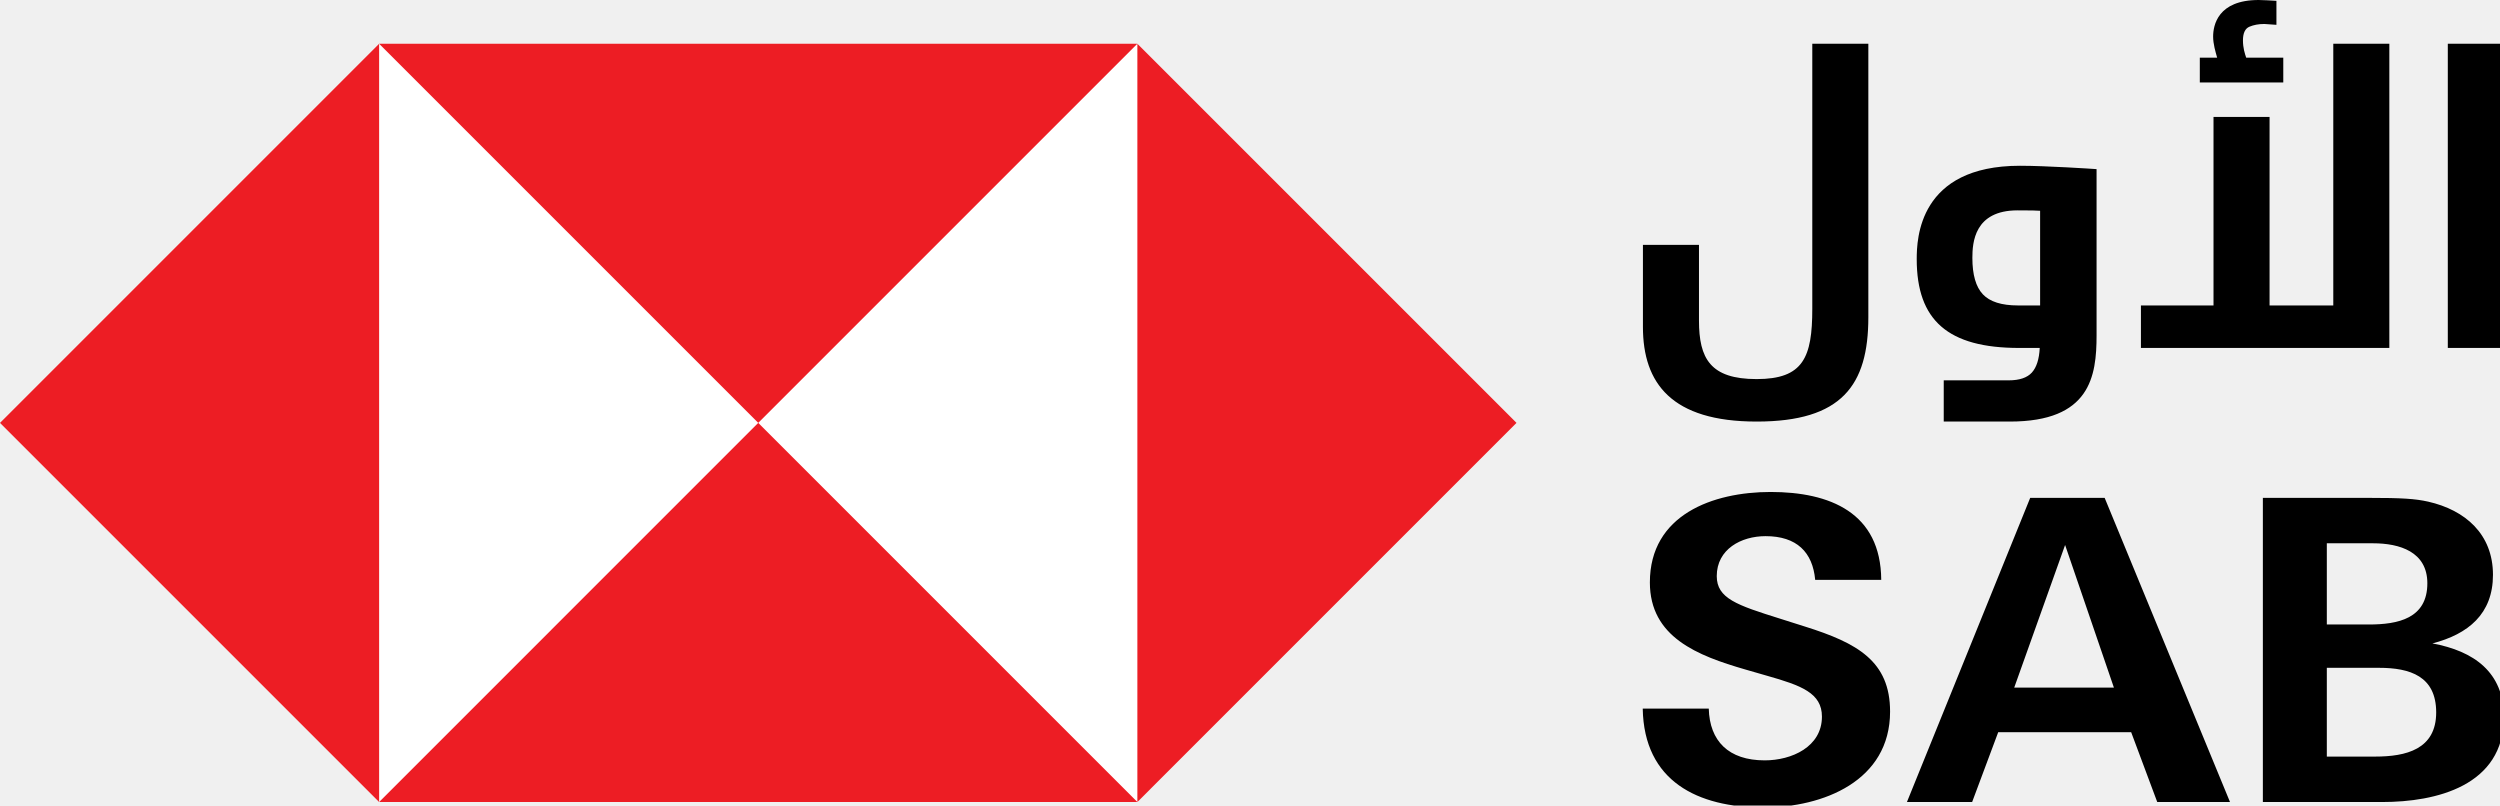
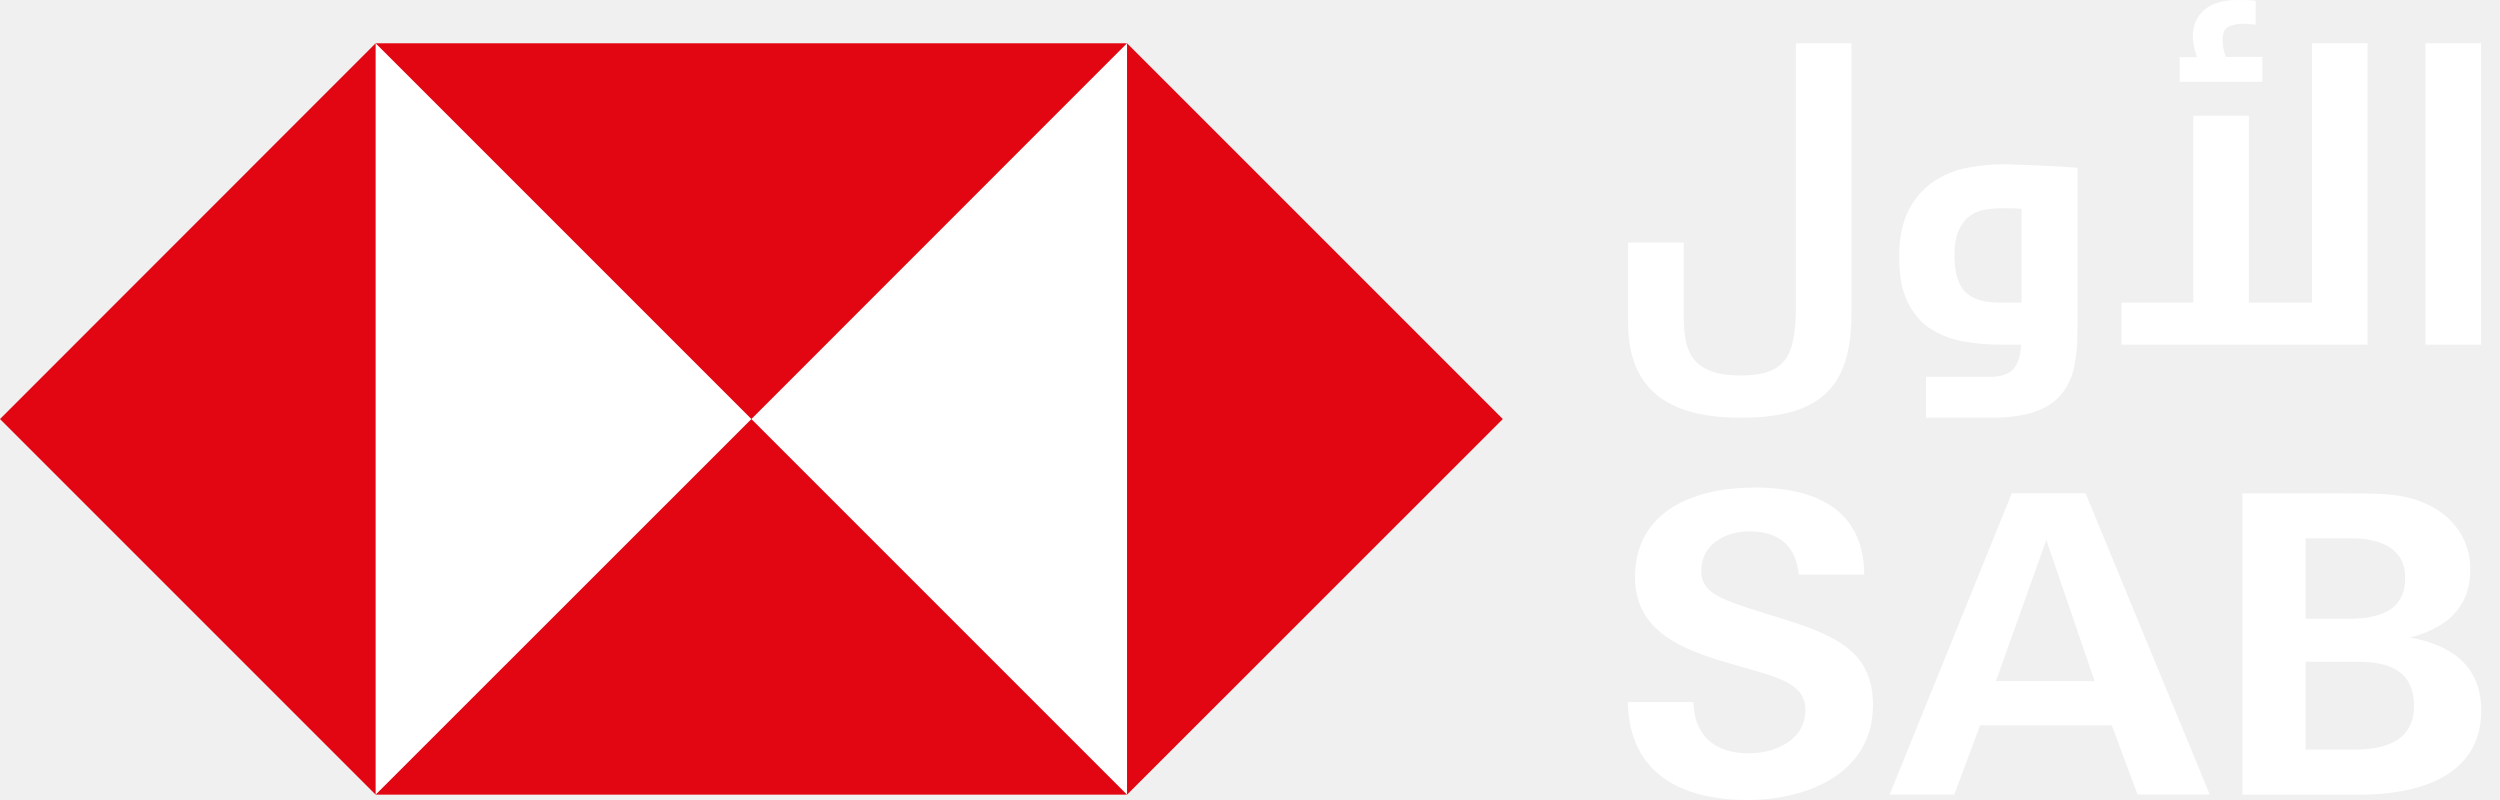
- <svg xmlns="http://www.w3.org/2000/svg" version="1.1" width="136.882" height="44.106" viewBox="0 0 136.882 44.106" id="svg9">
-   <defs id="defs2">
-     <clipPath id="clip_0">
-       <path transform="matrix(1,0,0,-1,0,841.89)" d="M 0,0 H 595.276 V 841.89 H 0 Z" clip-rule="evenodd" id="path1" />
-     </clipPath>
-     <clipPath id="clip_1">
-       <path transform="matrix(0.1,0,0,-0.1,0,841.89)" d="m 2291.97,2686.5 h 1368.82 v 441.059 H 2291.97 Z" id="path2" />
-     </clipPath>
-   </defs>
-   <g clip-path="url(#clip_0)" id="g9" transform="translate(-229.197,-529.1341)">
-     <path transform="matrix(0.1,0,0,-0.1,0,841.89)" d="m 2499.56,2688.43 h 415.16 v 415.16 h -415.16 z" fill="#ffffff" id="path3" />
-     <path transform="matrix(0.1,0,0,-0.1,0,841.89)" d="m 2914.72,2688.43 207.58,207.59 -207.58,207.57" fill="#ed1d24" id="path4" />
-     <path transform="matrix(0.1,0,0,-0.1,0,841.89)" d="m 2499.55,3103.6 207.58,-207.58 207.58,207.58" fill="#ed1d24" id="path5" />
-     <path transform="matrix(0.1,0,0,-0.1,0,841.89)" d="m 2499.55,2688.43 h 415.16 l -207.58,207.59" fill="#ed1d24" id="path6" />
-     <path transform="matrix(0.1,0,0,-0.1,0,841.89)" d="m 2291.97,2896.01 207.58,-207.58 v 415.17" fill="#ed1d24" id="path7" />
-     <g clip-path="url(#clip_1)" id="g8">
-       <path transform="matrix(0.1,0,0,-0.1,0,841.89)" d="m 3257.51,2685.44 c -35.93,0 -65.41,14.28 -66.1,54.13 h 36.16 c 0.46,-17.74 10.82,-28.33 30.63,-28.33 14.74,0 31.33,7.37 31.33,23.95 0,12.9 -11.29,17.05 -29.95,22.34 l -11.98,3.46 c -26.26,7.6 -52.28,17.73 -52.28,47.68 0,37.08 34.55,49.52 66.11,49.52 32.47,0 60.34,-11.29 60.57,-48.14 h -36.16 c -1.38,15.2 -10.13,23.95 -27.18,23.95 -13.36,0 -26.72,-7.14 -26.72,-21.88 0,-12.21 11.06,-15.89 34.55,-23.26 l 13.82,-4.38 c 28.56,-8.98 46.53,-18.89 46.53,-46.52 0,-38.01 -36.63,-52.52 -69.33,-52.52 m 201.33,41.23 h -72.79 l -14.28,-38.24 h -35.7 l 67.49,166.53 h 40.77 l 68.63,-166.53 h -39.84 z m -64.03,24.41 h 54.58 l -26.72,78.08 z m 136.14,103.88 h 57.82 c 18.19,0 25.56,-0.46 32.71,-2.07 20.27,-4.61 35.46,-17.74 35.46,-40.08 0,-21.42 -13.58,-32.47 -33.16,-37.54 22.57,-4.15 39.15,-15.66 39.15,-40.31 0,-37.77 -37.31,-46.53 -66.56,-46.53 h -65.42 z m 58.05,-69.33 c 15.89,0 32.01,3.23 32.01,22.57 0,17.28 -15.2,21.89 -29.71,21.89 h -25.33 v -44.46 z m 3.45,-72.32 c 16.82,0 33.4,3.91 33.4,24.18 0,19.81 -14.28,24.42 -31.32,24.42 h -28.56 v -48.6 z m -400.93,280.18 h 30.69 v -41.47 c 0,-20.72 6.16,-32.02 31.57,-32.02 25.57,0 30.47,11.87 30.47,38.48 v 145.12 h 30.69 v -149.74 c 0,-37.34 -14.6,-57.12 -61.16,-57.12 -46.56,0 -62.26,20.93 -62.26,51.83 z m 200.26,-74.18 c 5.88,0 10.11,1.43 12.69,4.26 2.57,2.85 4.01,7.34 4.31,13.48 h -11.27 c -38.88,0 -56.08,15.03 -56.08,48.61 0,11.06 1.05,51.14 56.53,51.14 14.3,0 39.88,-1.69 41.94,-1.84 v -91 c 0,-22.52 -3.48,-47.22 -47.46,-47.22 h -36.22 v 22.57 z m -19.88,67.04 c 0,-9.22 1.91,-15.86 5.74,-19.93 3.83,-4.07 10.23,-6.1 19.21,-6.1 h 12.14 v 51.83 c -2.65,0.15 -3.85,0.23 -12.36,0.23 -23.7,0 -24.73,-17.7 -24.73,-26.03 m 92.29,-49.3 v 23.27 h 39.74 v 103.2 h 30.69 v -103.2 h 34.89 v 143.28 h 30.69 v -166.55 z m 77.94,145.36 h -45.7 V 3096 h 9.49 c -0.88,3.07 -2.2,7.49 -2.2,11.52 0,6.14 2.52,20.04 24.94,20.04 1.18,0 8.39,-0.31 9.72,-0.46 v -13.13 c -0.74,0 -5.89,0.46 -6.63,0.46 -3.09,0 -5.81,-0.5 -8.17,-1.5 -2.35,-1 -3.53,-3.49 -3.53,-7.49 0,-4.12 1.03,-7.29 1.77,-9.44 h 20.31 z m 120.77,-145.36 h -30.688 v 166.551 H 3662.9 Z" id="path8" />
-     </g>
-   </g>
+ <svg xmlns="http://www.w3.org/2000/svg" width="125" height="40" viewBox="0 0 125 40" fill="none">
+   <path d="M89.441 31.043L88.188 30.65C86.062 29.983 85.062 29.65 85.062 28.546C85.062 27.212 86.269 26.568 87.477 26.568C89.018 26.568 89.811 27.361 89.937 28.731H93.212C93.189 25.397 90.67 24.375 87.729 24.375C84.788 24.375 81.75 25.501 81.75 28.857C81.75 31.569 84.106 32.48 86.477 33.169L87.559 33.48C89.248 33.962 90.27 34.332 90.27 35.503C90.27 36.999 88.766 37.666 87.44 37.666C85.647 37.666 84.714 36.711 84.669 35.103H81.394C81.454 38.711 84.121 40 87.373 40C90.329 40 93.649 38.689 93.649 35.251C93.649 32.754 92.026 31.858 89.441 31.043Z" fill="white" />
+   <path d="M100.589 24.664L94.484 39.726H97.715L99.004 36.266H105.59L106.879 39.726H110.487L104.279 24.664H100.589ZM99.796 34.058L102.315 26.998L104.731 34.058H99.789H99.796Z" fill="white" />
+   <path d="M120.513 31.873C122.284 31.413 123.514 30.413 123.514 28.479C123.514 26.546 122.136 25.271 120.306 24.857C119.661 24.708 118.994 24.671 117.35 24.671H112.119V39.733H118.039C120.684 39.733 124.062 38.941 124.062 35.525C124.062 33.295 122.566 32.25 120.521 31.88L120.513 31.873ZM115.283 26.916H117.572C118.883 26.916 120.261 27.331 120.261 28.894C120.261 30.643 118.802 30.939 117.365 30.939H115.283V26.916ZM117.676 37.481H115.283V33.088H117.868C119.409 33.088 120.699 33.502 120.699 35.295C120.699 37.088 119.202 37.481 117.676 37.481Z" fill="white" />
+   <path d="M82.69 19.618C83.134 20.026 83.712 20.345 84.431 20.559C85.142 20.774 86.009 20.885 87.039 20.885C88.069 20.885 88.869 20.789 89.565 20.596C90.262 20.404 90.84 20.093 91.284 19.678C91.729 19.263 92.055 18.729 92.262 18.07C92.469 17.418 92.573 16.633 92.573 15.714V2.163H89.795V15.299C89.795 15.936 89.758 16.477 89.676 16.922C89.595 17.366 89.454 17.722 89.247 17.996C89.039 18.27 88.758 18.463 88.409 18.589C88.054 18.715 87.602 18.774 87.039 18.774C86.476 18.774 85.972 18.707 85.602 18.574C85.231 18.44 84.942 18.255 84.735 18.011C84.527 17.766 84.386 17.462 84.305 17.107C84.224 16.744 84.186 16.336 84.186 15.877V12.128H81.408V16.196C81.408 16.922 81.512 17.566 81.719 18.144C81.927 18.722 82.253 19.211 82.697 19.626L82.69 19.618Z" fill="white" />
+   <path d="M96.47 16.396C96.93 16.714 97.471 16.936 98.085 17.055C98.708 17.174 99.352 17.233 100.034 17.233H101.056C101.027 17.788 100.901 18.196 100.664 18.455C100.434 18.715 100.049 18.84 99.515 18.84H96.3V20.885H99.575C100.441 20.885 101.153 20.789 101.716 20.596C102.279 20.404 102.716 20.122 103.035 19.752C103.353 19.381 103.575 18.937 103.694 18.411C103.812 17.885 103.872 17.285 103.872 16.618V8.387C103.687 8.372 103.435 8.357 103.123 8.335C102.812 8.313 102.479 8.298 102.123 8.283C101.768 8.268 101.412 8.253 101.042 8.239C100.679 8.224 100.353 8.216 100.071 8.216C99.575 8.216 99.034 8.268 98.441 8.372C97.848 8.476 97.293 8.691 96.774 9.016C96.255 9.342 95.818 9.809 95.478 10.424C95.137 11.039 94.959 11.839 94.959 12.839C94.959 13.758 95.092 14.499 95.367 15.069C95.641 15.64 96.004 16.084 96.463 16.403L96.47 16.396ZM97.922 11.55C98.056 11.239 98.234 10.995 98.448 10.832C98.671 10.661 98.908 10.55 99.167 10.498C99.427 10.446 99.693 10.417 99.96 10.417H100.412C100.619 10.417 100.842 10.417 101.079 10.439V15.129H99.982C99.167 15.129 98.589 14.944 98.241 14.573C97.893 14.203 97.722 13.602 97.722 12.773C97.722 12.269 97.789 11.869 97.922 11.55Z" fill="white" />
+   <path d="M118.378 2.163H115.6V15.129H112.444V5.786H109.666V15.129H106.072V17.233H118.378V2.163Z" fill="white" />
+   <path d="M113.126 2.845H111.289C111.222 2.652 111.177 2.489 111.163 2.356C111.14 2.223 111.133 2.104 111.133 1.993C111.133 1.63 111.237 1.408 111.451 1.319C111.666 1.23 111.911 1.185 112.192 1.185C112.259 1.185 112.355 1.185 112.489 1.208C112.622 1.222 112.718 1.23 112.785 1.23V0.037C112.667 0.022 112.518 0.015 112.333 0.007C112.155 0.007 112.007 0 111.903 0C111.17 0 110.614 0.163 110.222 0.489C109.836 0.815 109.644 1.259 109.644 1.815C109.644 1.941 109.659 2.074 109.681 2.223C109.703 2.371 109.762 2.578 109.844 2.86H108.984V4.09H113.118V2.86L113.126 2.845Z" fill="white" />
+   <path d="M124.054 2.163H121.275V17.233H124.054V2.163Z" fill="white" />
+   <path d="M56.351 2.163H18.781V39.733H56.351V2.163Z" fill="white" />
+   <path d="M56.352 39.733L75.14 20.952L56.352 2.163V39.733Z" fill="#E20613" />
+   <path d="M18.781 39.733L0 20.952L18.781 2.163V39.733Z" fill="#E20613" />
+   <path d="M56.351 2.163L37.57 20.952L18.781 2.163H56.351Z" fill="#E20613" />
+   <path d="M18.781 39.733L37.57 20.952L56.351 39.733H18.781Z" fill="#E20613" />
</svg>
